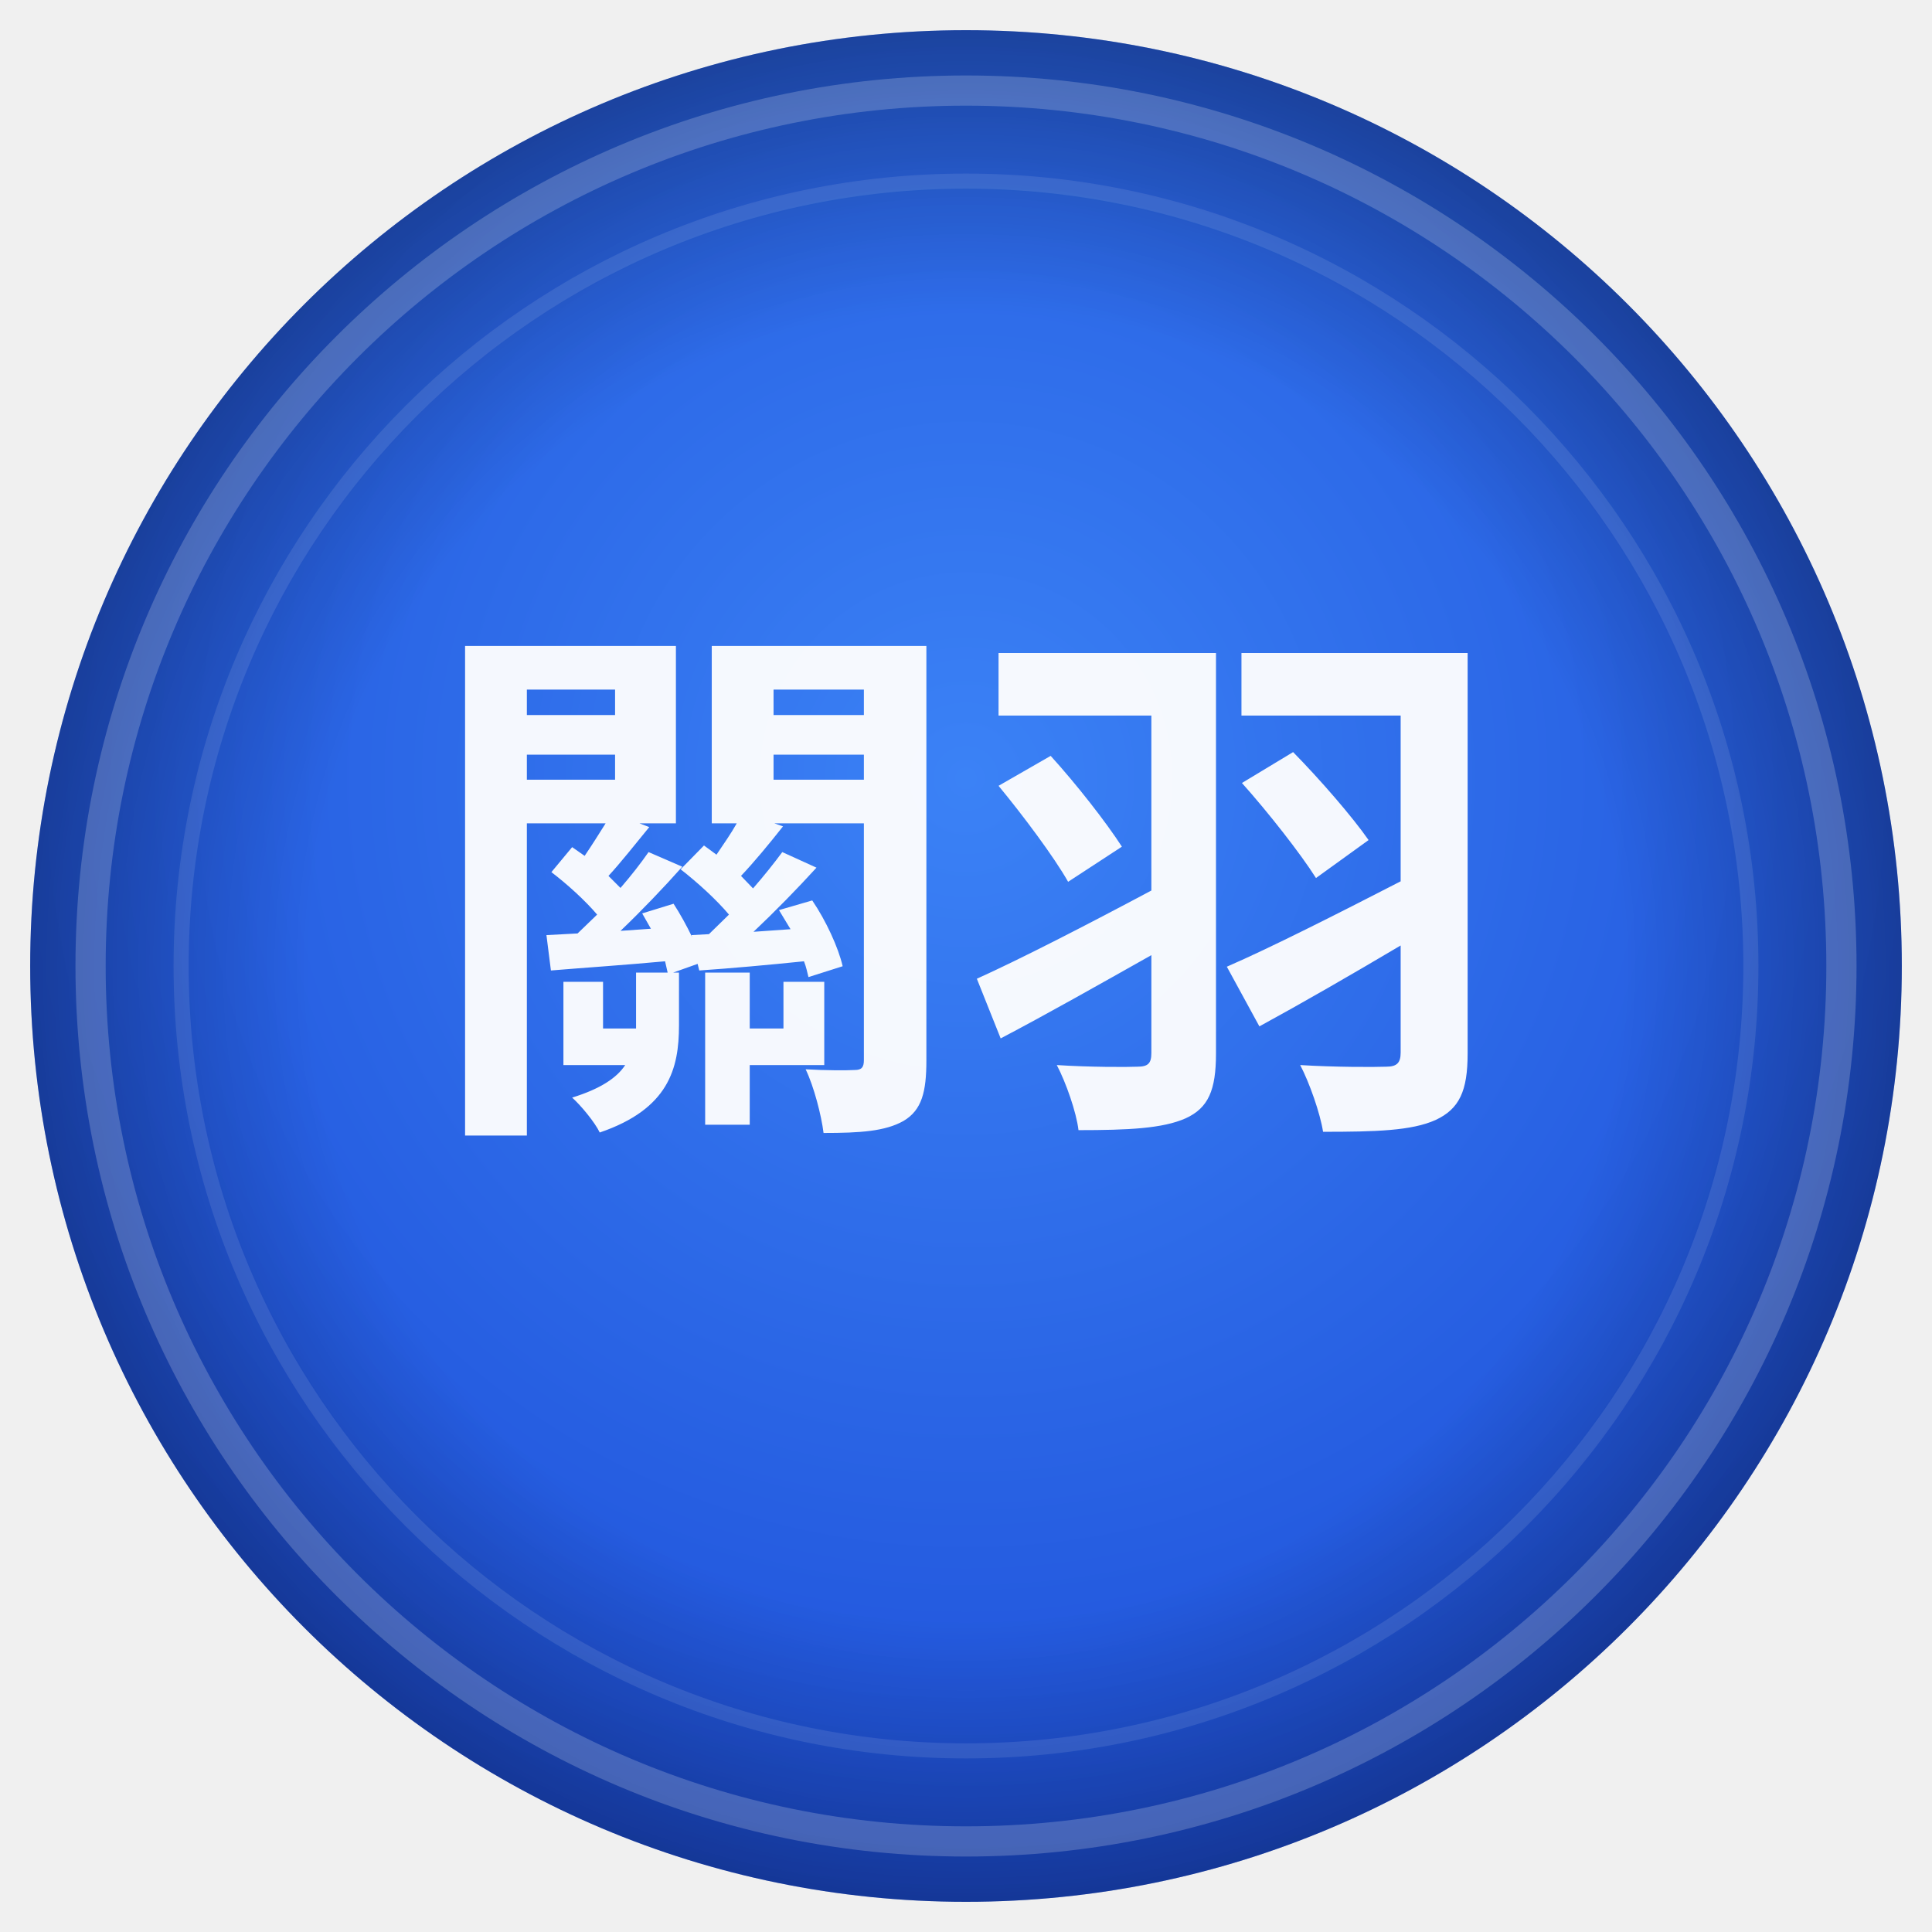
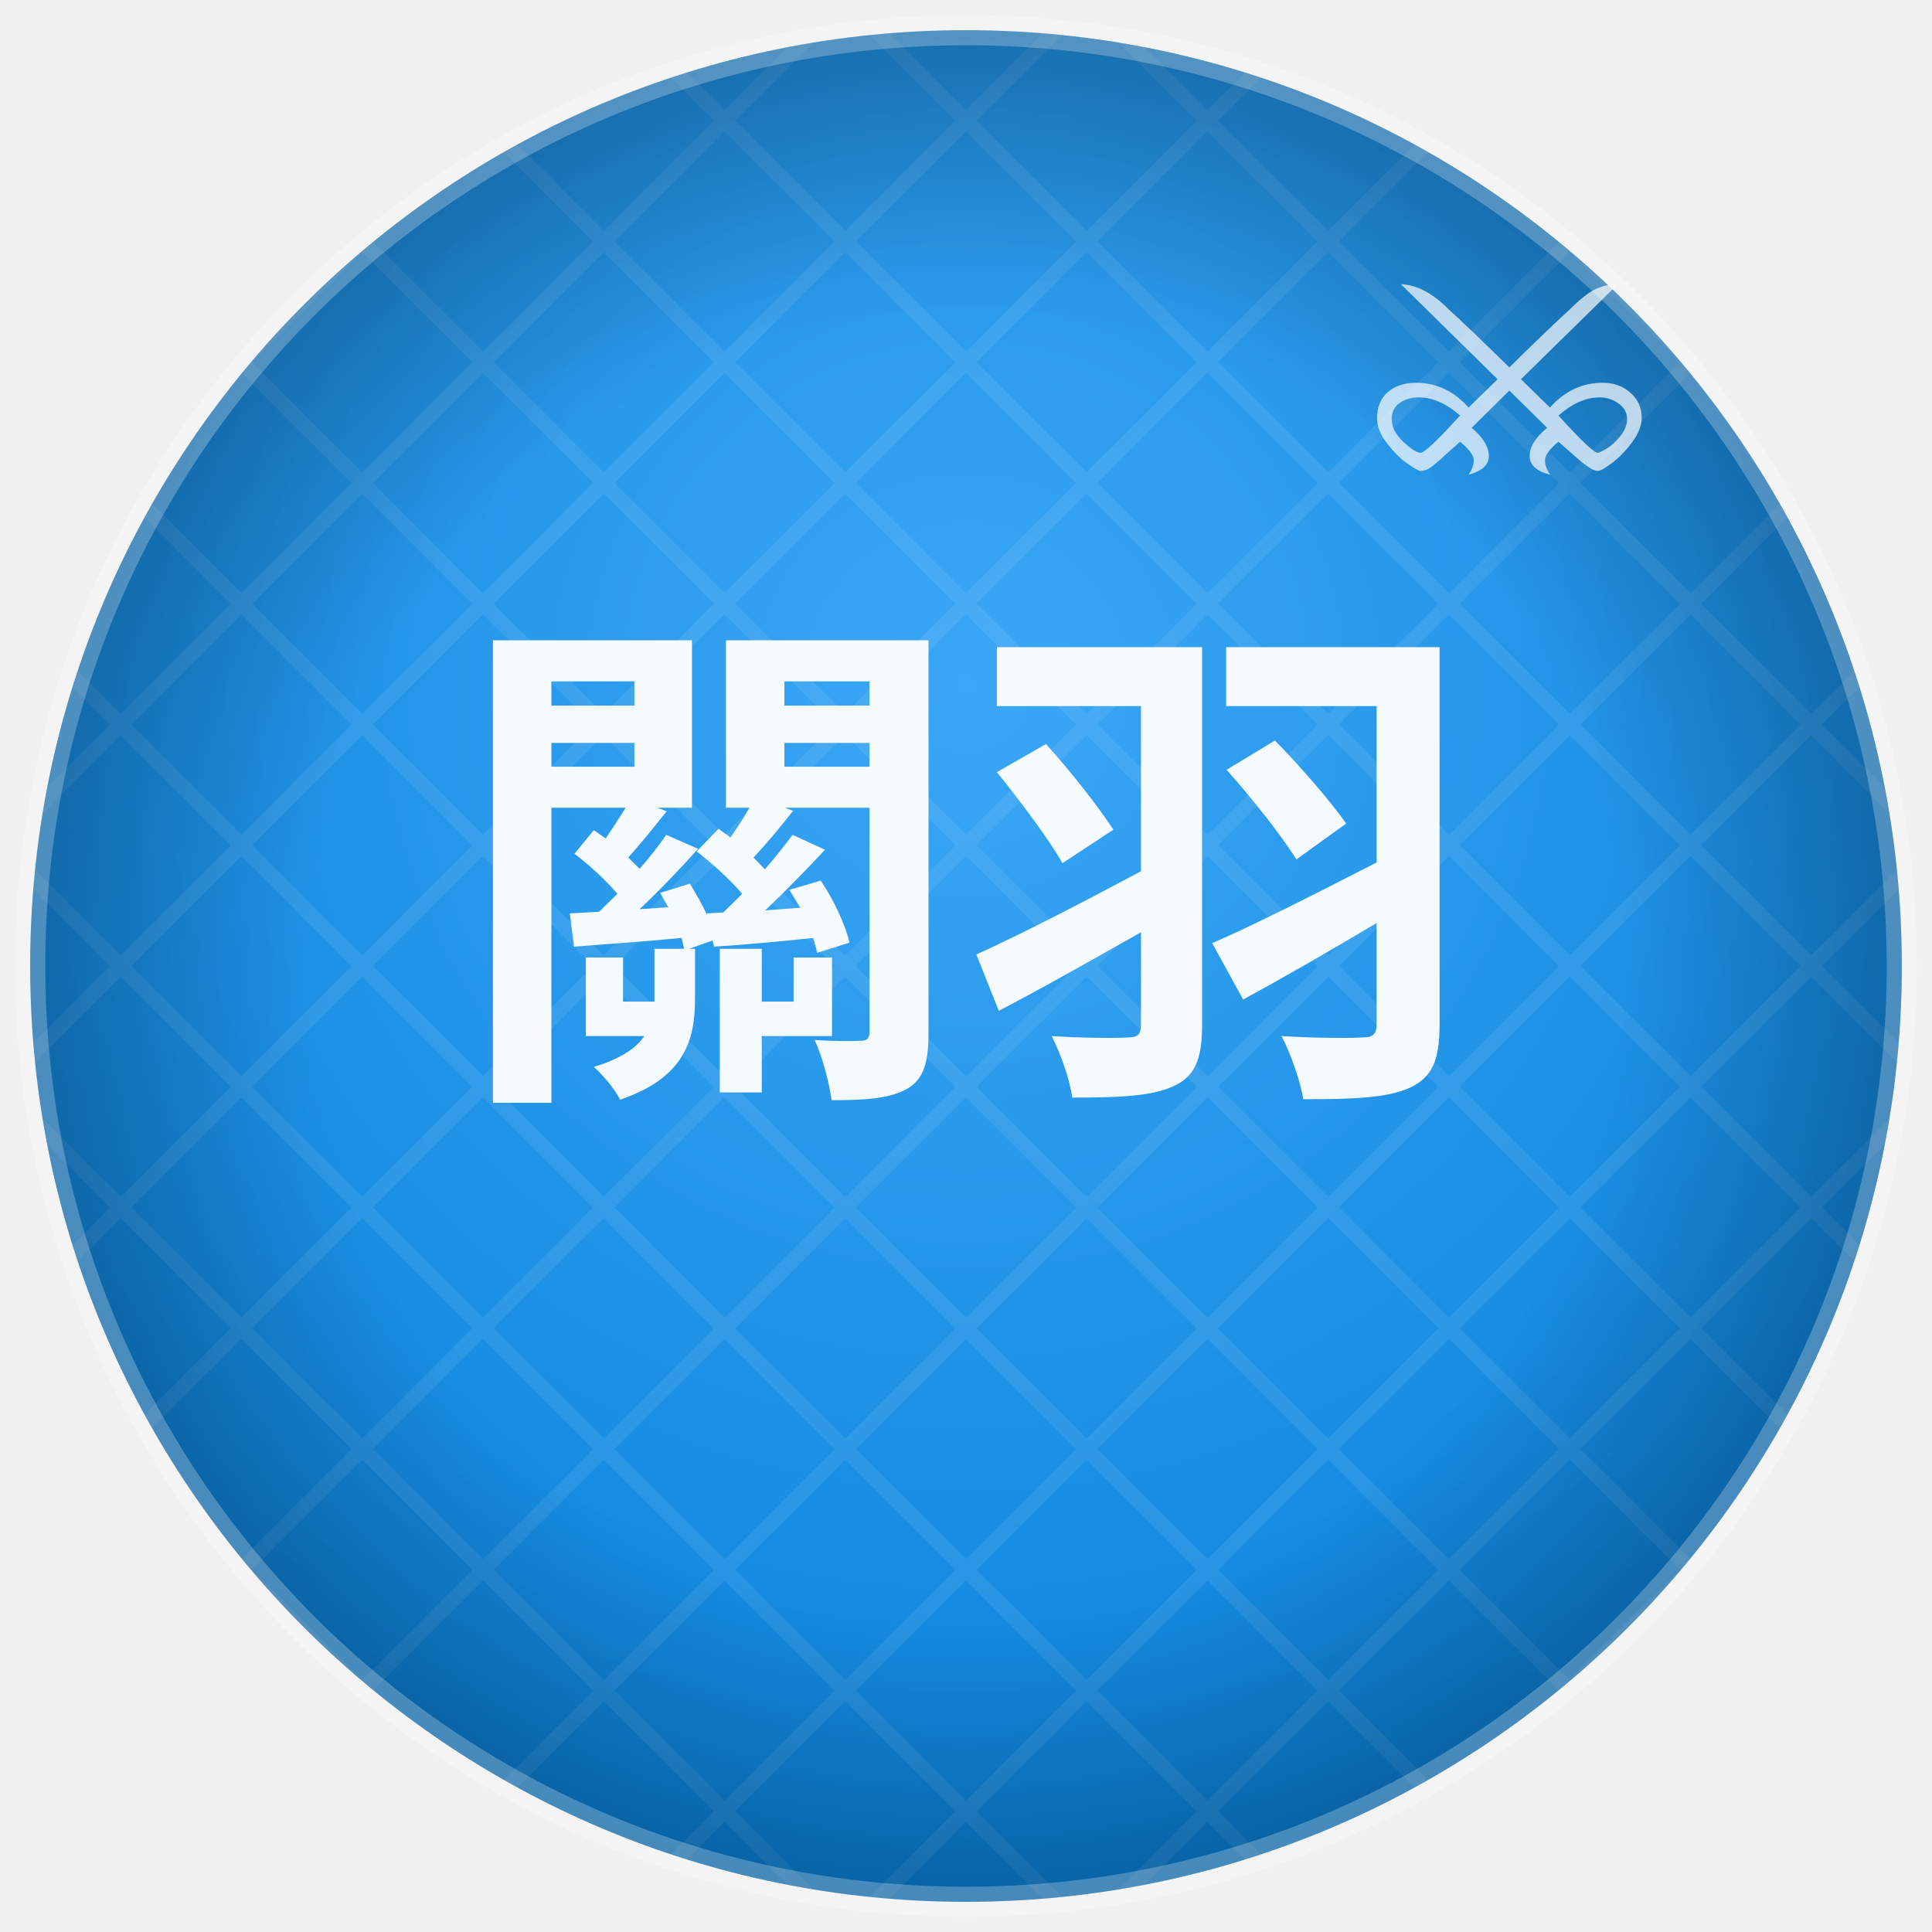
<svg xmlns="http://www.w3.org/2000/svg" width="128" height="128" viewBox="0 0 128 128">
  <defs>
-     <radialGradient id="bg" cx="50%" cy="40%" r="60%">
-       <stop offset="0%" stop-color="#3b82f6" />
-       <stop offset="100%" stop-color="#1d4ed8" />
+     <radialGradient id="bg_guan_yu" cx="50%" cy="35%" r="65%">
+       <stop offset="0%" stop-color="#3ba7f6" />
+       <stop offset="100%" stop-color="#0a82da" />
    </radialGradient>
-     <radialGradient id="shadow" cx="50%" cy="50%" r="50%">
+     <radialGradient id="sh_guan_yu" cx="50%" cy="50%" r="50%">
      <stop offset="70%" stop-color="transparent" />
-       <stop offset="100%" stop-color="rgba(0,0,0,0.3)" />
+       <stop offset="100%" stop-color="rgba(0,0,0,0.25)" />
    </radialGradient>
+     <pattern id="pat_guan_yu" patternUnits="userSpaceOnUse" width="16" height="16">
+       <path d="M8 0 L16 8 L8 16 L0 8 Z" fill="none" stroke="rgba(255,255,255,0.08)" stroke-width="1" />
+     </pattern>
  </defs>
-   <circle cx="64" cy="64" r="62" fill="url(#bg)" />
-   <circle cx="64" cy="64" r="62" fill="url(#shadow)" />
-   <circle cx="64" cy="64" r="58" fill="none" stroke="rgba(255,255,255,0.2)" stroke-width="2" />
-   <circle cx="64" cy="64" r="52" fill="none" stroke="rgba(255,255,255,0.1)" stroke-width="1" />
-   <text x="64" y="72" text-anchor="middle" fill="white" font-size="36" font-family="serif" font-weight="bold" opacity="0.95">關羽</text>
+   <circle cx="64" cy="64" r="62" fill="url(#bg_guan_yu)" />
+   <circle cx="64" cy="64" r="62" fill="url(#pat_guan_yu)" />
+   <circle cx="64" cy="64" r="62" fill="url(#sh_guan_yu)" />
+   <circle cx="64" cy="64" r="62" fill="none" stroke="rgba(255,255,255,0.25)" stroke-width="2" />
+   <text x="64" y="70" text-anchor="middle" fill="white" font-size="34" font-family="serif" font-weight="bold" opacity="0.95">關羽</text>
+   <text x="100" y="30" text-anchor="middle" fill="white" font-size="18" opacity="0.7">⚔</text>
</svg>
